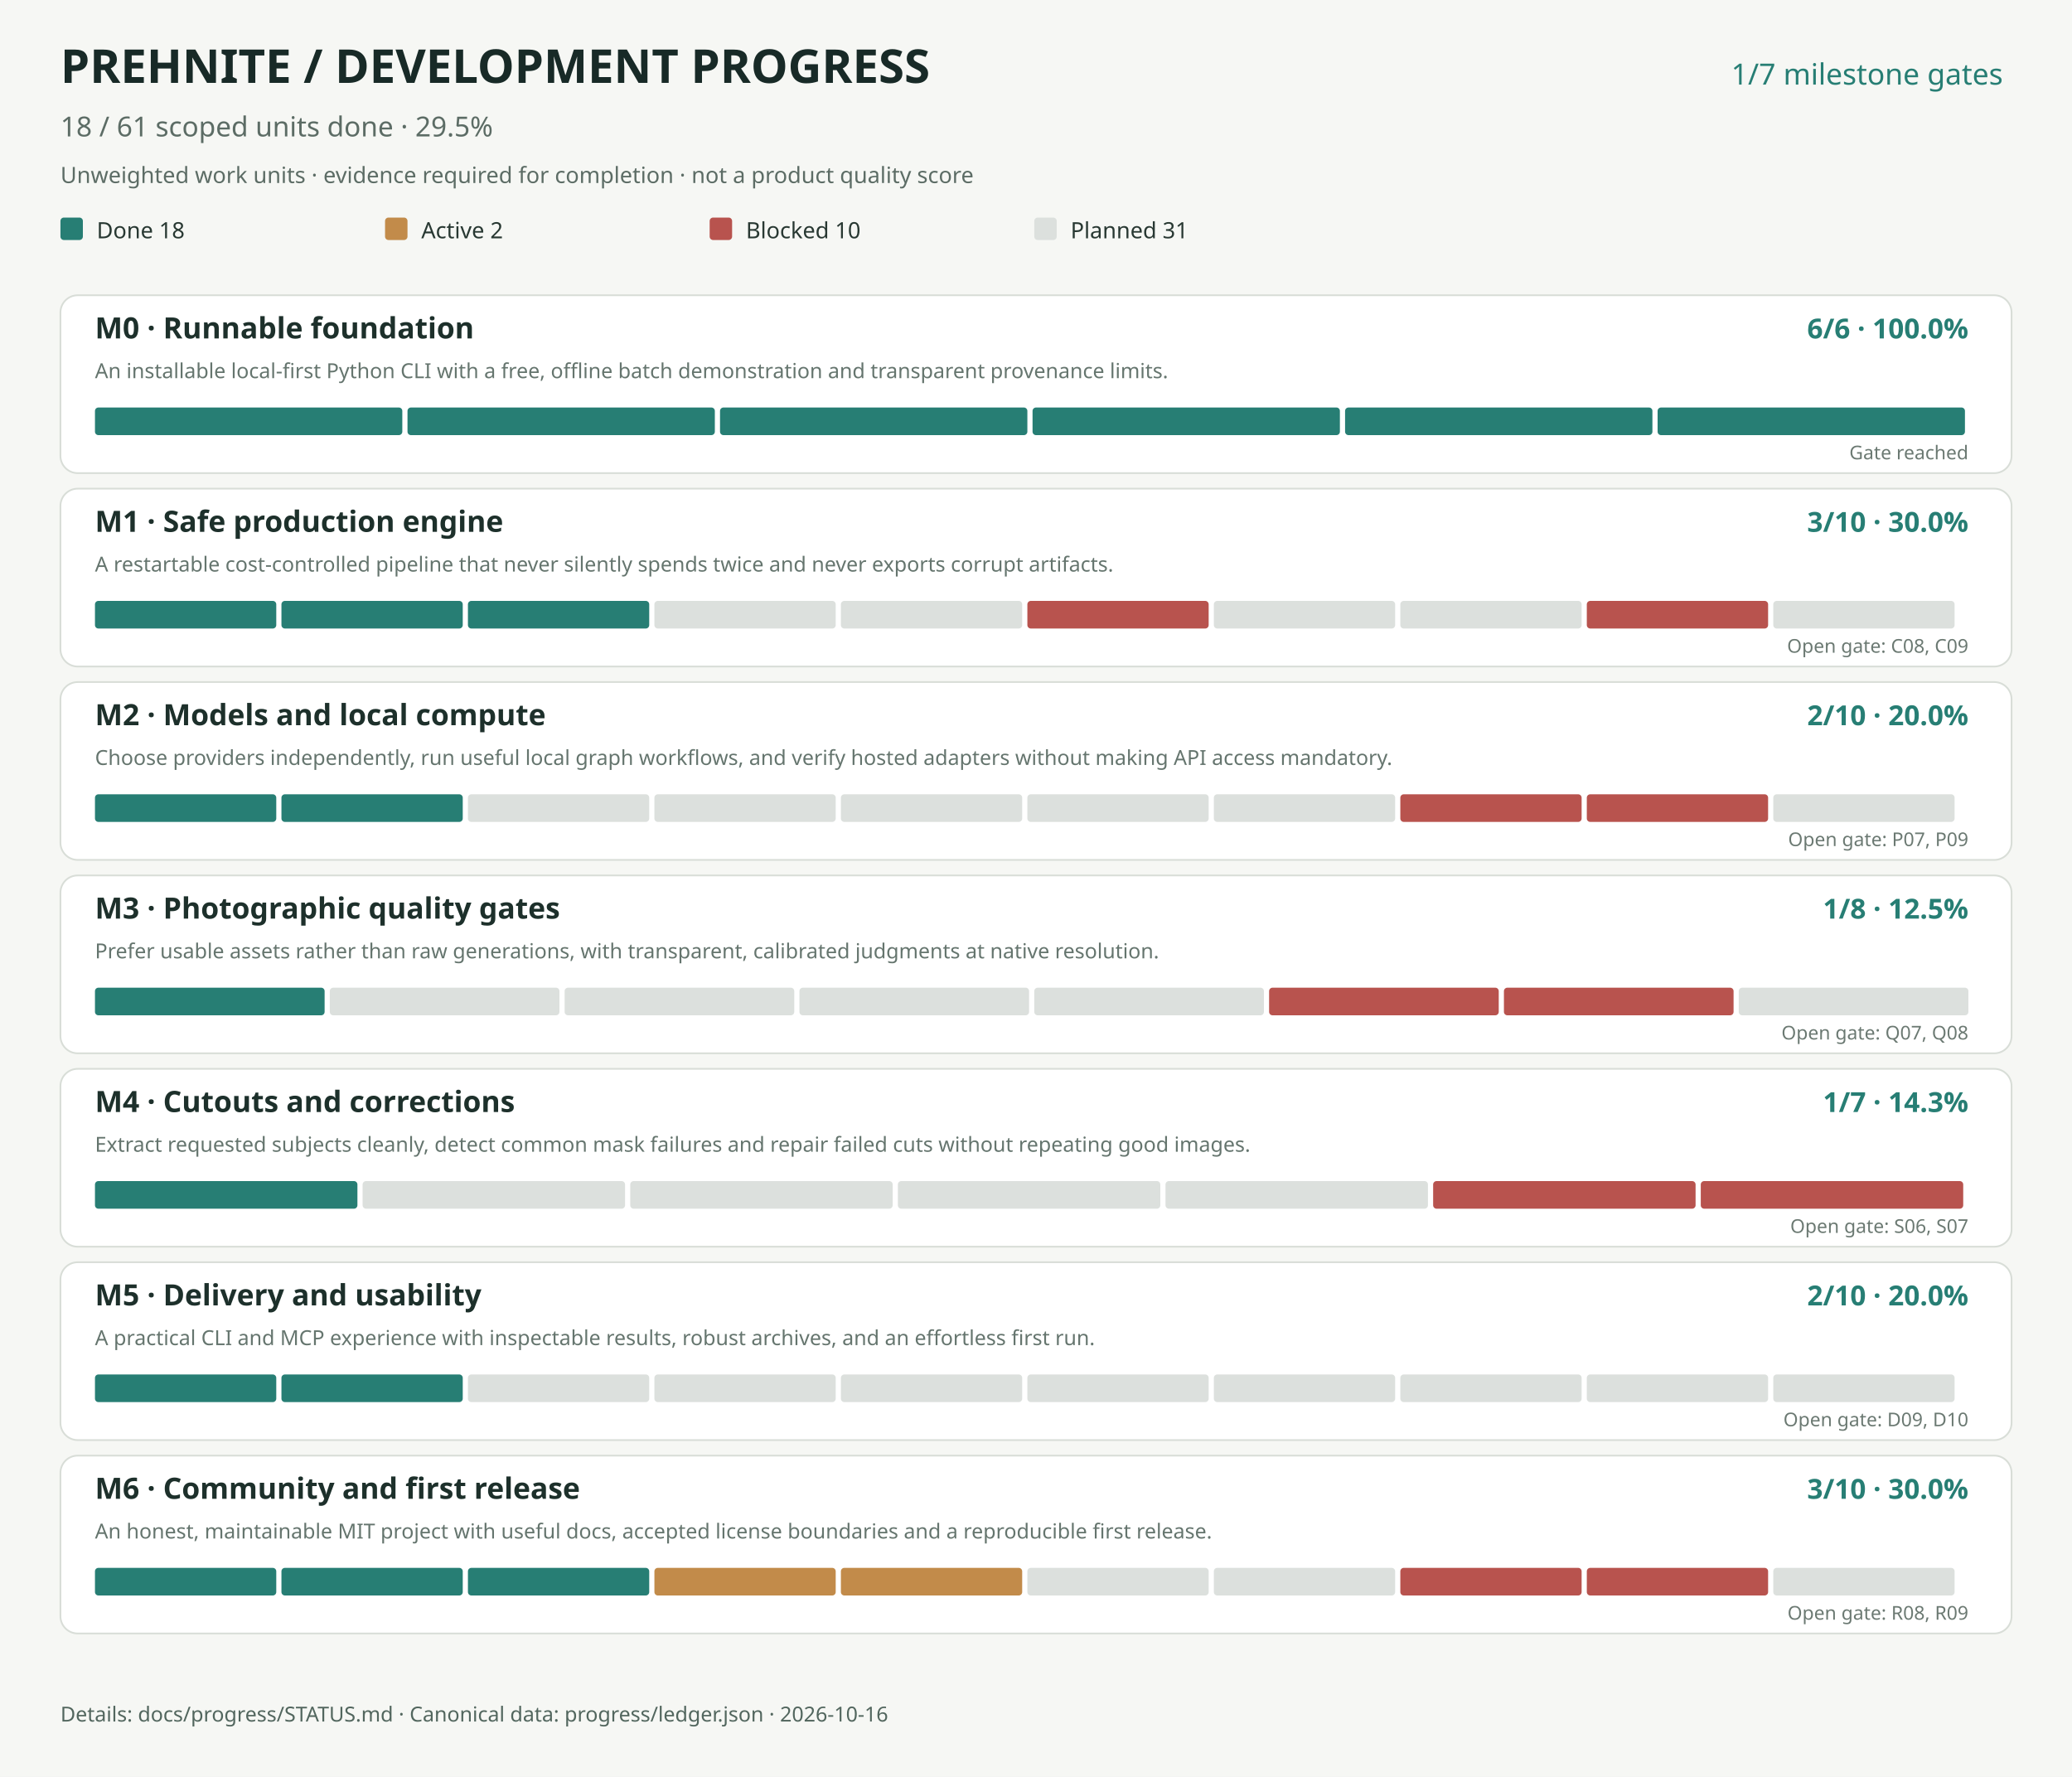
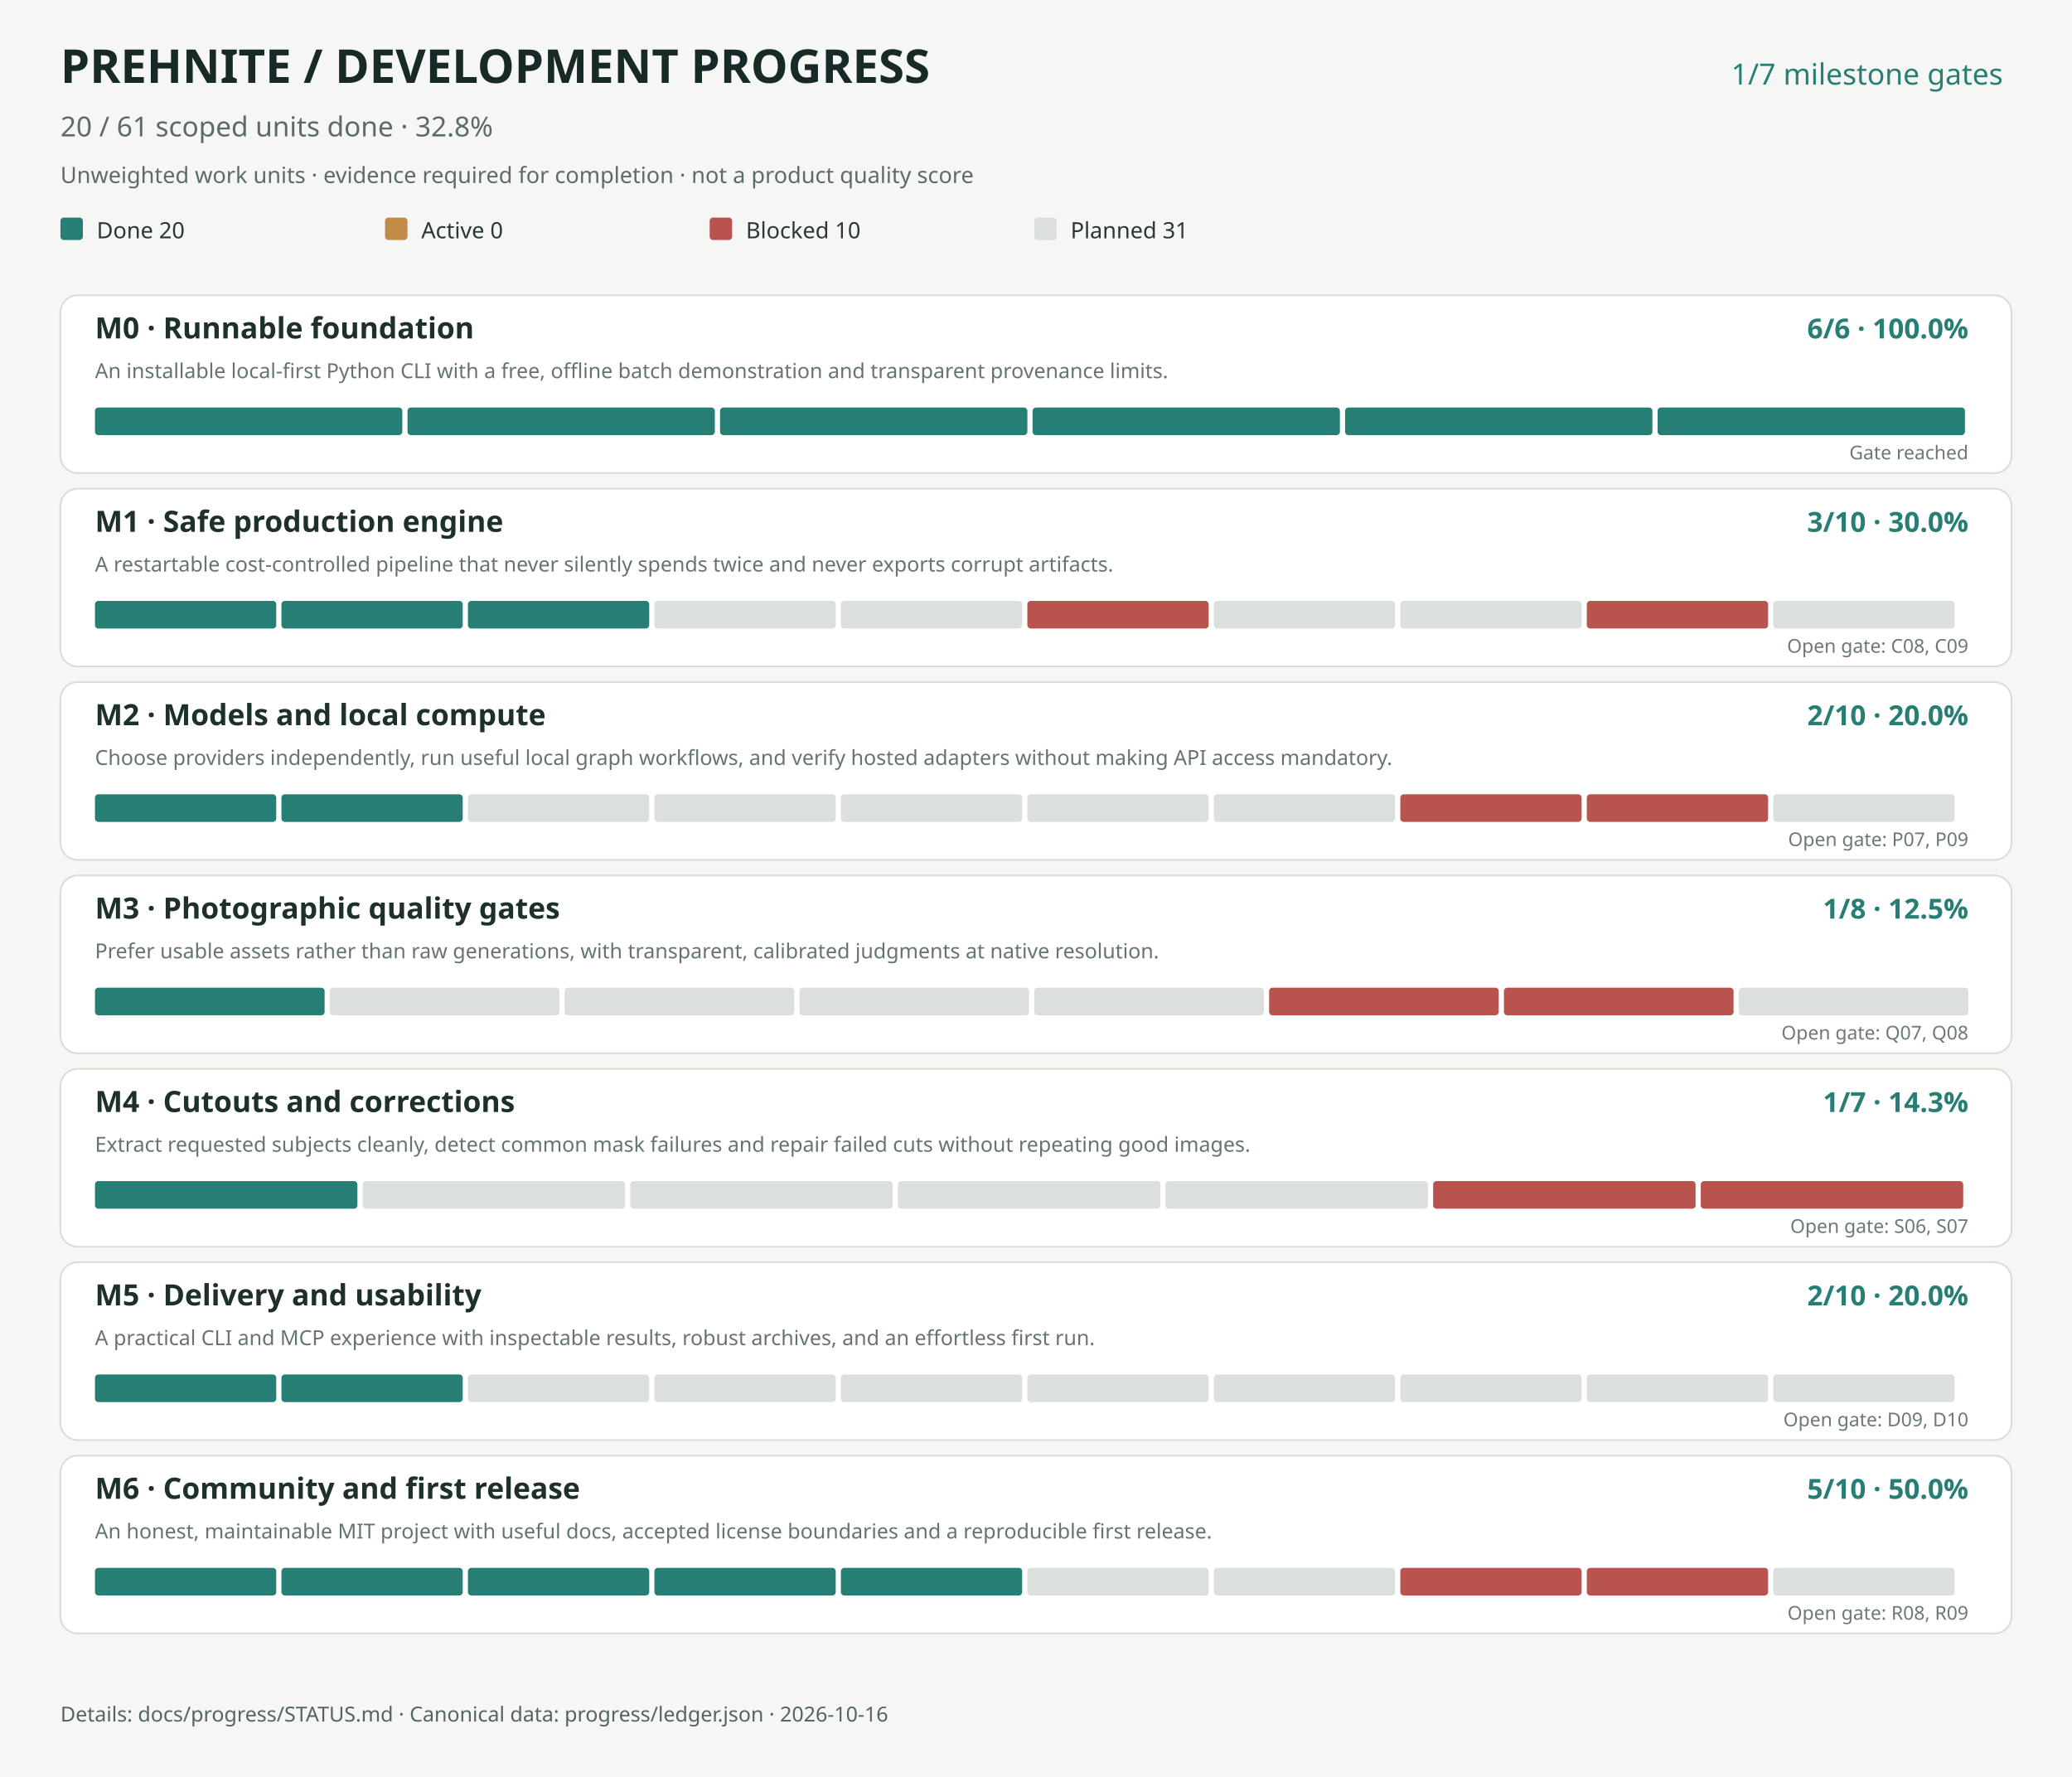
<svg xmlns="http://www.w3.org/2000/svg" width="1200" height="1029" viewBox="0 0 1200 1029" role="img" aria-label="Prehnite evidence-backed milestone progress">
  <rect width="1200" height="1029" fill="#f6f7f4" />
  <g font-family="system-ui,Segoe UI,sans-serif">
    <text x="35" y="48" font-size="27" font-weight="700" fill="#182a27">PREHNITE / DEVELOPMENT PROGRESS</text>
-     <text x="35" y="79" font-size="16" fill="#5c6c65">18 / 61 scoped units done · 29.5%</text>
+     <text x="35" y="79" font-size="16" fill="#5c6c65">20 / 61 scoped units done · 32.8%</text>
    <text x="1160" y="49" text-anchor="end" font-size="17" fill="#277e74">1/7 milestone gates</text>
    <text x="35" y="106" font-size="13" fill="#5c6c65">Unweighted work units · evidence required for completion · not a product quality score</text>
    <rect x="35" y="126" width="13" height="13" rx="2" fill="#277e74" />
-     <text x="56" y="138" font-size="13" fill="#283832">Done 18</text>
+     <text x="56" y="138" font-size="13" fill="#283832">Done 20</text>
    <rect x="223" y="126" width="13" height="13" rx="2" fill="#c28b4a" />
-     <text x="244" y="138" font-size="13" fill="#283832">Active 2</text>
+     <text x="244" y="138" font-size="13" fill="#283832">Active 0</text>
    <rect x="411" y="126" width="13" height="13" rx="2" fill="#b8534e" />
    <text x="432" y="138" font-size="13" fill="#283832">Blocked 10</text>
    <rect x="599" y="126" width="13" height="13" rx="2" fill="#dce0dd" />
    <text x="620" y="138" font-size="13" fill="#283832">Planned 31</text>
    <rect x="35" y="171" width="1130" height="103" rx="10" fill="#fff" stroke="#d8ddd7" />
    <text x="55" y="196" font-size="17" font-weight="650" fill="#1d302b">M0 · Runnable foundation</text>
    <text x="1140" y="196" font-size="16" text-anchor="end" font-weight="650" fill="#277e74">6/6 · 100.0%</text>
    <text x="55" y="219" font-size="12" fill="#65756e">An installable local-first Python CLI with a free, offline batch demonstration and transparent provenance limits.</text>
    <g>
      <rect x="55" y="236" width="178" height="16" rx="2" fill="#277e74" />
    </g>
    <g>
      <rect x="236" y="236" width="178" height="16" rx="2" fill="#277e74" />
    </g>
    <g>
      <rect x="417" y="236" width="178" height="16" rx="2" fill="#277e74" />
    </g>
    <g>
      <rect x="598" y="236" width="178" height="16" rx="2" fill="#277e74" />
    </g>
    <g>
      <rect x="779" y="236" width="178" height="16" rx="2" fill="#277e74" />
    </g>
    <g>
      <rect x="960" y="236" width="178" height="16" rx="2" fill="#277e74" />
    </g>
    <text x="1140" y="266" text-anchor="end" font-size="11" fill="#6b7972">Gate reached</text>
    <rect x="35" y="283" width="1130" height="103" rx="10" fill="#fff" stroke="#d8ddd7" />
    <text x="55" y="308" font-size="17" font-weight="650" fill="#1d302b">M1 · Safe production engine</text>
    <text x="1140" y="308" font-size="16" text-anchor="end" font-weight="650" fill="#277e74">3/10 · 30.0%</text>
    <text x="55" y="331" font-size="12" fill="#65756e">A restartable cost-controlled pipeline that never silently spends twice and never exports corrupt artifacts.</text>
    <g>
      <rect x="55" y="348" width="105" height="16" rx="2" fill="#277e74" />
    </g>
    <g>
      <rect x="163" y="348" width="105" height="16" rx="2" fill="#277e74" />
    </g>
    <g>
      <rect x="271" y="348" width="105" height="16" rx="2" fill="#277e74" />
    </g>
    <g>
      <rect x="379" y="348" width="105" height="16" rx="2" fill="#dce0dd" />
    </g>
    <g>
      <rect x="487" y="348" width="105" height="16" rx="2" fill="#dce0dd" />
    </g>
    <g>
      <rect x="595" y="348" width="105" height="16" rx="2" fill="#b8534e" />
    </g>
    <g>
      <rect x="703" y="348" width="105" height="16" rx="2" fill="#dce0dd" />
    </g>
    <g>
      <rect x="811" y="348" width="105" height="16" rx="2" fill="#dce0dd" />
    </g>
    <g>
      <rect x="919" y="348" width="105" height="16" rx="2" fill="#b8534e" />
    </g>
    <g>
      <rect x="1027" y="348" width="105" height="16" rx="2" fill="#dce0dd" />
    </g>
    <text x="1140" y="378" text-anchor="end" font-size="11" fill="#6b7972">Open gate: C08, C09</text>
    <rect x="35" y="395" width="1130" height="103" rx="10" fill="#fff" stroke="#d8ddd7" />
    <text x="55" y="420" font-size="17" font-weight="650" fill="#1d302b">M2 · Models and local compute</text>
    <text x="1140" y="420" font-size="16" text-anchor="end" font-weight="650" fill="#277e74">2/10 · 20.0%</text>
    <text x="55" y="443" font-size="12" fill="#65756e">Choose providers independently, run useful local graph workflows, and verify hosted adapters without making API access mandatory.</text>
    <g>
      <rect x="55" y="460" width="105" height="16" rx="2" fill="#277e74" />
    </g>
    <g>
      <rect x="163" y="460" width="105" height="16" rx="2" fill="#277e74" />
    </g>
    <g>
      <rect x="271" y="460" width="105" height="16" rx="2" fill="#dce0dd" />
    </g>
    <g>
      <rect x="379" y="460" width="105" height="16" rx="2" fill="#dce0dd" />
    </g>
    <g>
      <rect x="487" y="460" width="105" height="16" rx="2" fill="#dce0dd" />
    </g>
    <g>
      <rect x="595" y="460" width="105" height="16" rx="2" fill="#dce0dd" />
    </g>
    <g>
      <rect x="703" y="460" width="105" height="16" rx="2" fill="#dce0dd" />
    </g>
    <g>
      <rect x="811" y="460" width="105" height="16" rx="2" fill="#b8534e" />
    </g>
    <g>
      <rect x="919" y="460" width="105" height="16" rx="2" fill="#b8534e" />
    </g>
    <g>
      <rect x="1027" y="460" width="105" height="16" rx="2" fill="#dce0dd" />
    </g>
    <text x="1140" y="490" text-anchor="end" font-size="11" fill="#6b7972">Open gate: P07, P09</text>
    <rect x="35" y="507" width="1130" height="103" rx="10" fill="#fff" stroke="#d8ddd7" />
    <text x="55" y="532" font-size="17" font-weight="650" fill="#1d302b">M3 · Photographic quality gates</text>
    <text x="1140" y="532" font-size="16" text-anchor="end" font-weight="650" fill="#277e74">1/8 · 12.5%</text>
    <text x="55" y="555" font-size="12" fill="#65756e">Prefer usable assets rather than raw generations, with transparent, calibrated judgments at native resolution.</text>
    <g>
      <rect x="55" y="572" width="133" height="16" rx="2" fill="#277e74" />
    </g>
    <g>
      <rect x="191" y="572" width="133" height="16" rx="2" fill="#dce0dd" />
    </g>
    <g>
      <rect x="327" y="572" width="133" height="16" rx="2" fill="#dce0dd" />
    </g>
    <g>
      <rect x="463" y="572" width="133" height="16" rx="2" fill="#dce0dd" />
    </g>
    <g>
      <rect x="599" y="572" width="133" height="16" rx="2" fill="#dce0dd" />
    </g>
    <g>
      <rect x="735" y="572" width="133" height="16" rx="2" fill="#b8534e" />
    </g>
    <g>
      <rect x="871" y="572" width="133" height="16" rx="2" fill="#b8534e" />
    </g>
    <g>
      <rect x="1007" y="572" width="133" height="16" rx="2" fill="#dce0dd" />
    </g>
    <text x="1140" y="602" text-anchor="end" font-size="11" fill="#6b7972">Open gate: Q07, Q08</text>
    <rect x="35" y="619" width="1130" height="103" rx="10" fill="#fff" stroke="#d8ddd7" />
    <text x="55" y="644" font-size="17" font-weight="650" fill="#1d302b">M4 · Cutouts and corrections</text>
    <text x="1140" y="644" font-size="16" text-anchor="end" font-weight="650" fill="#277e74">1/7 · 14.3%</text>
    <text x="55" y="667" font-size="12" fill="#65756e">Extract requested subjects cleanly, detect common mask failures and repair failed cuts without repeating good images.</text>
    <g>
      <rect x="55" y="684" width="152" height="16" rx="2" fill="#277e74" />
    </g>
    <g>
      <rect x="210" y="684" width="152" height="16" rx="2" fill="#dce0dd" />
    </g>
    <g>
      <rect x="365" y="684" width="152" height="16" rx="2" fill="#dce0dd" />
    </g>
    <g>
      <rect x="520" y="684" width="152" height="16" rx="2" fill="#dce0dd" />
    </g>
    <g>
      <rect x="675" y="684" width="152" height="16" rx="2" fill="#dce0dd" />
    </g>
    <g>
      <rect x="830" y="684" width="152" height="16" rx="2" fill="#b8534e" />
    </g>
    <g>
      <rect x="985" y="684" width="152" height="16" rx="2" fill="#b8534e" />
    </g>
    <text x="1140" y="714" text-anchor="end" font-size="11" fill="#6b7972">Open gate: S06, S07</text>
    <rect x="35" y="731" width="1130" height="103" rx="10" fill="#fff" stroke="#d8ddd7" />
    <text x="55" y="756" font-size="17" font-weight="650" fill="#1d302b">M5 · Delivery and usability</text>
    <text x="1140" y="756" font-size="16" text-anchor="end" font-weight="650" fill="#277e74">2/10 · 20.0%</text>
    <text x="55" y="779" font-size="12" fill="#65756e">A practical CLI and MCP experience with inspectable results, robust archives, and an effortless first run.</text>
    <g>
      <rect x="55" y="796" width="105" height="16" rx="2" fill="#277e74" />
    </g>
    <g>
      <rect x="163" y="796" width="105" height="16" rx="2" fill="#277e74" />
    </g>
    <g>
      <rect x="271" y="796" width="105" height="16" rx="2" fill="#dce0dd" />
    </g>
    <g>
      <rect x="379" y="796" width="105" height="16" rx="2" fill="#dce0dd" />
    </g>
    <g>
      <rect x="487" y="796" width="105" height="16" rx="2" fill="#dce0dd" />
    </g>
    <g>
      <rect x="595" y="796" width="105" height="16" rx="2" fill="#dce0dd" />
    </g>
    <g>
      <rect x="703" y="796" width="105" height="16" rx="2" fill="#dce0dd" />
    </g>
    <g>
      <rect x="811" y="796" width="105" height="16" rx="2" fill="#dce0dd" />
    </g>
    <g>
      <rect x="919" y="796" width="105" height="16" rx="2" fill="#dce0dd" />
    </g>
    <g>
      <rect x="1027" y="796" width="105" height="16" rx="2" fill="#dce0dd" />
    </g>
    <text x="1140" y="826" text-anchor="end" font-size="11" fill="#6b7972">Open gate: D09, D10</text>
    <rect x="35" y="843" width="1130" height="103" rx="10" fill="#fff" stroke="#d8ddd7" />
    <text x="55" y="868" font-size="17" font-weight="650" fill="#1d302b">M6 · Community and first release</text>
-     <text x="1140" y="868" font-size="16" text-anchor="end" font-weight="650" fill="#277e74">3/10 · 30.0%</text>
+     <text x="1140" y="868" font-size="16" text-anchor="end" font-weight="650" fill="#277e74">5/10 · 50.0%</text>
    <text x="55" y="891" font-size="12" fill="#65756e">An honest, maintainable MIT project with useful docs, accepted license boundaries and a reproducible first release.</text>
    <g>
      <rect x="55" y="908" width="105" height="16" rx="2" fill="#277e74" />
    </g>
    <g>
      <rect x="163" y="908" width="105" height="16" rx="2" fill="#277e74" />
    </g>
    <g>
      <rect x="271" y="908" width="105" height="16" rx="2" fill="#277e74" />
    </g>
    <g>
-       <rect x="379" y="908" width="105" height="16" rx="2" fill="#c28b4a" />
-     </g>
-     <g>
-       <rect x="487" y="908" width="105" height="16" rx="2" fill="#c28b4a" />
+       <rect x="379" y="908" width="105" height="16" rx="2" fill="#277e74" />
+     </g>
+     <g>
+       <rect x="487" y="908" width="105" height="16" rx="2" fill="#277e74" />
    </g>
    <g>
      <rect x="595" y="908" width="105" height="16" rx="2" fill="#dce0dd" />
    </g>
    <g>
      <rect x="703" y="908" width="105" height="16" rx="2" fill="#dce0dd" />
    </g>
    <g>
      <rect x="811" y="908" width="105" height="16" rx="2" fill="#b8534e" />
    </g>
    <g>
      <rect x="919" y="908" width="105" height="16" rx="2" fill="#b8534e" />
    </g>
    <g>
      <rect x="1027" y="908" width="105" height="16" rx="2" fill="#dce0dd" />
    </g>
    <text x="1140" y="938" text-anchor="end" font-size="11" fill="#6b7972">Open gate: R08, R09</text>
    <text x="35" y="997" font-size="12" fill="#52665e">Details: docs/progress/STATUS.md · Canonical data: progress/ledger.json · 2026-10-16</text>
  </g>
</svg>
